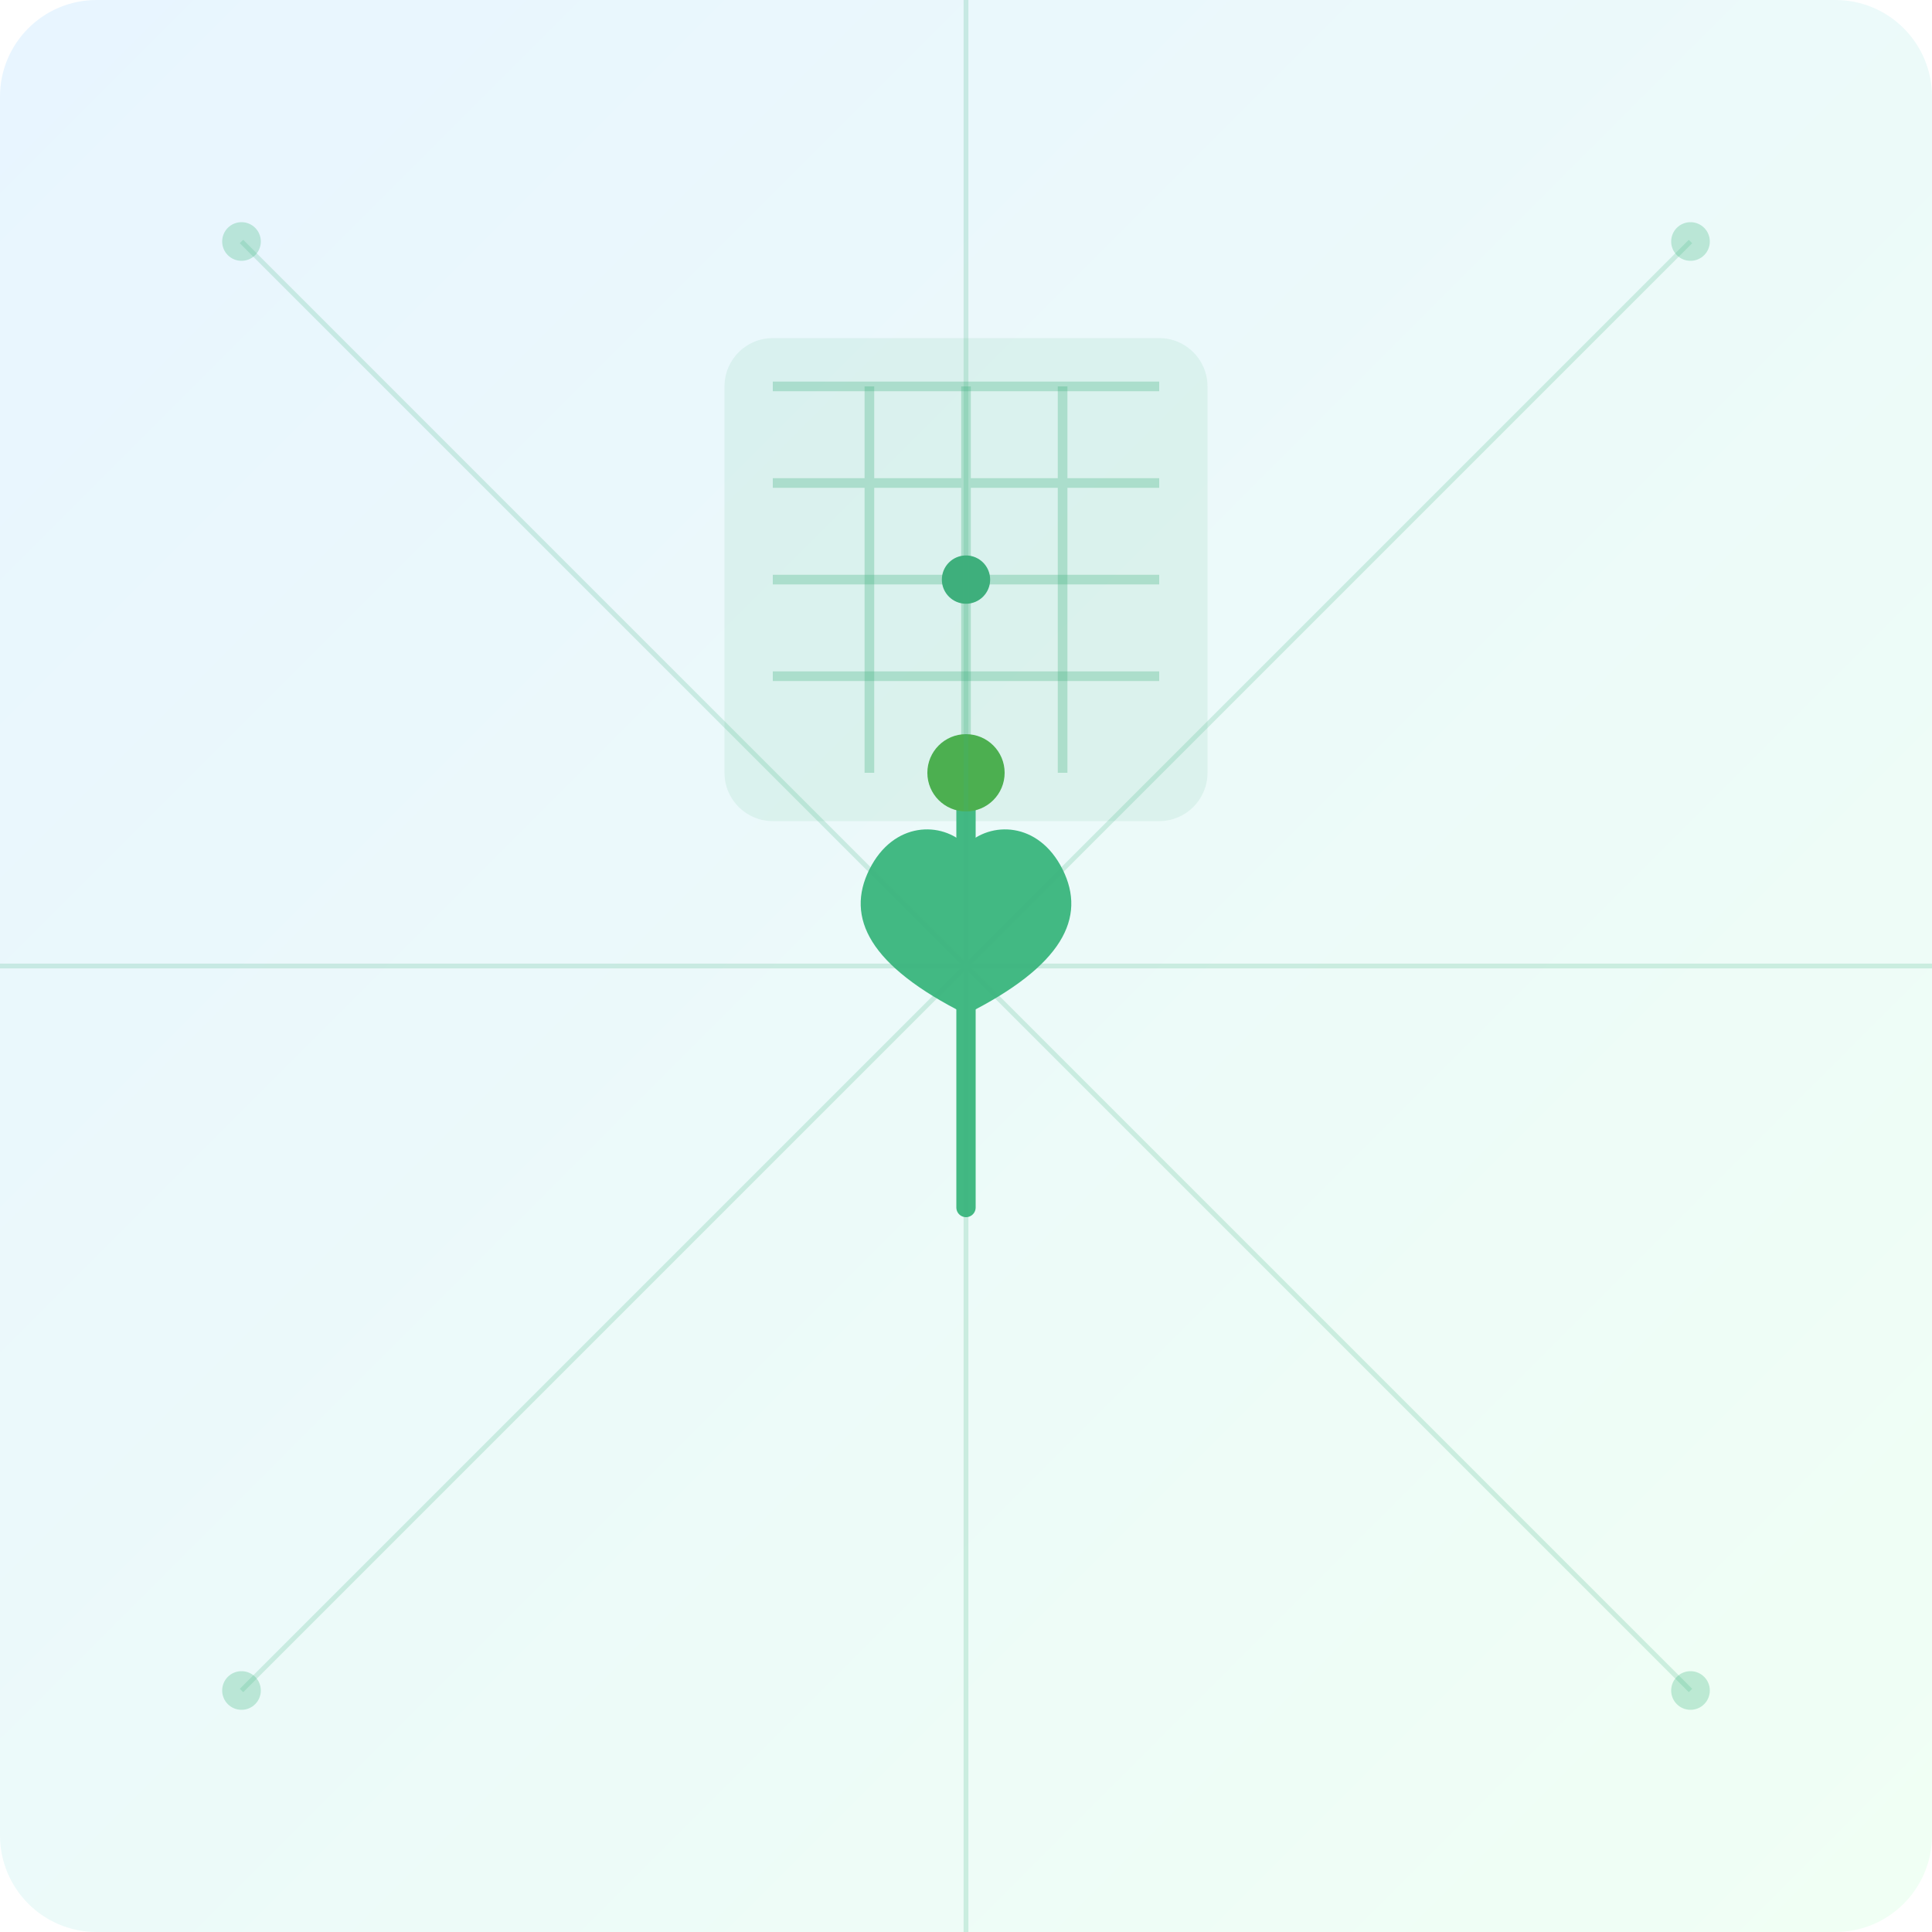
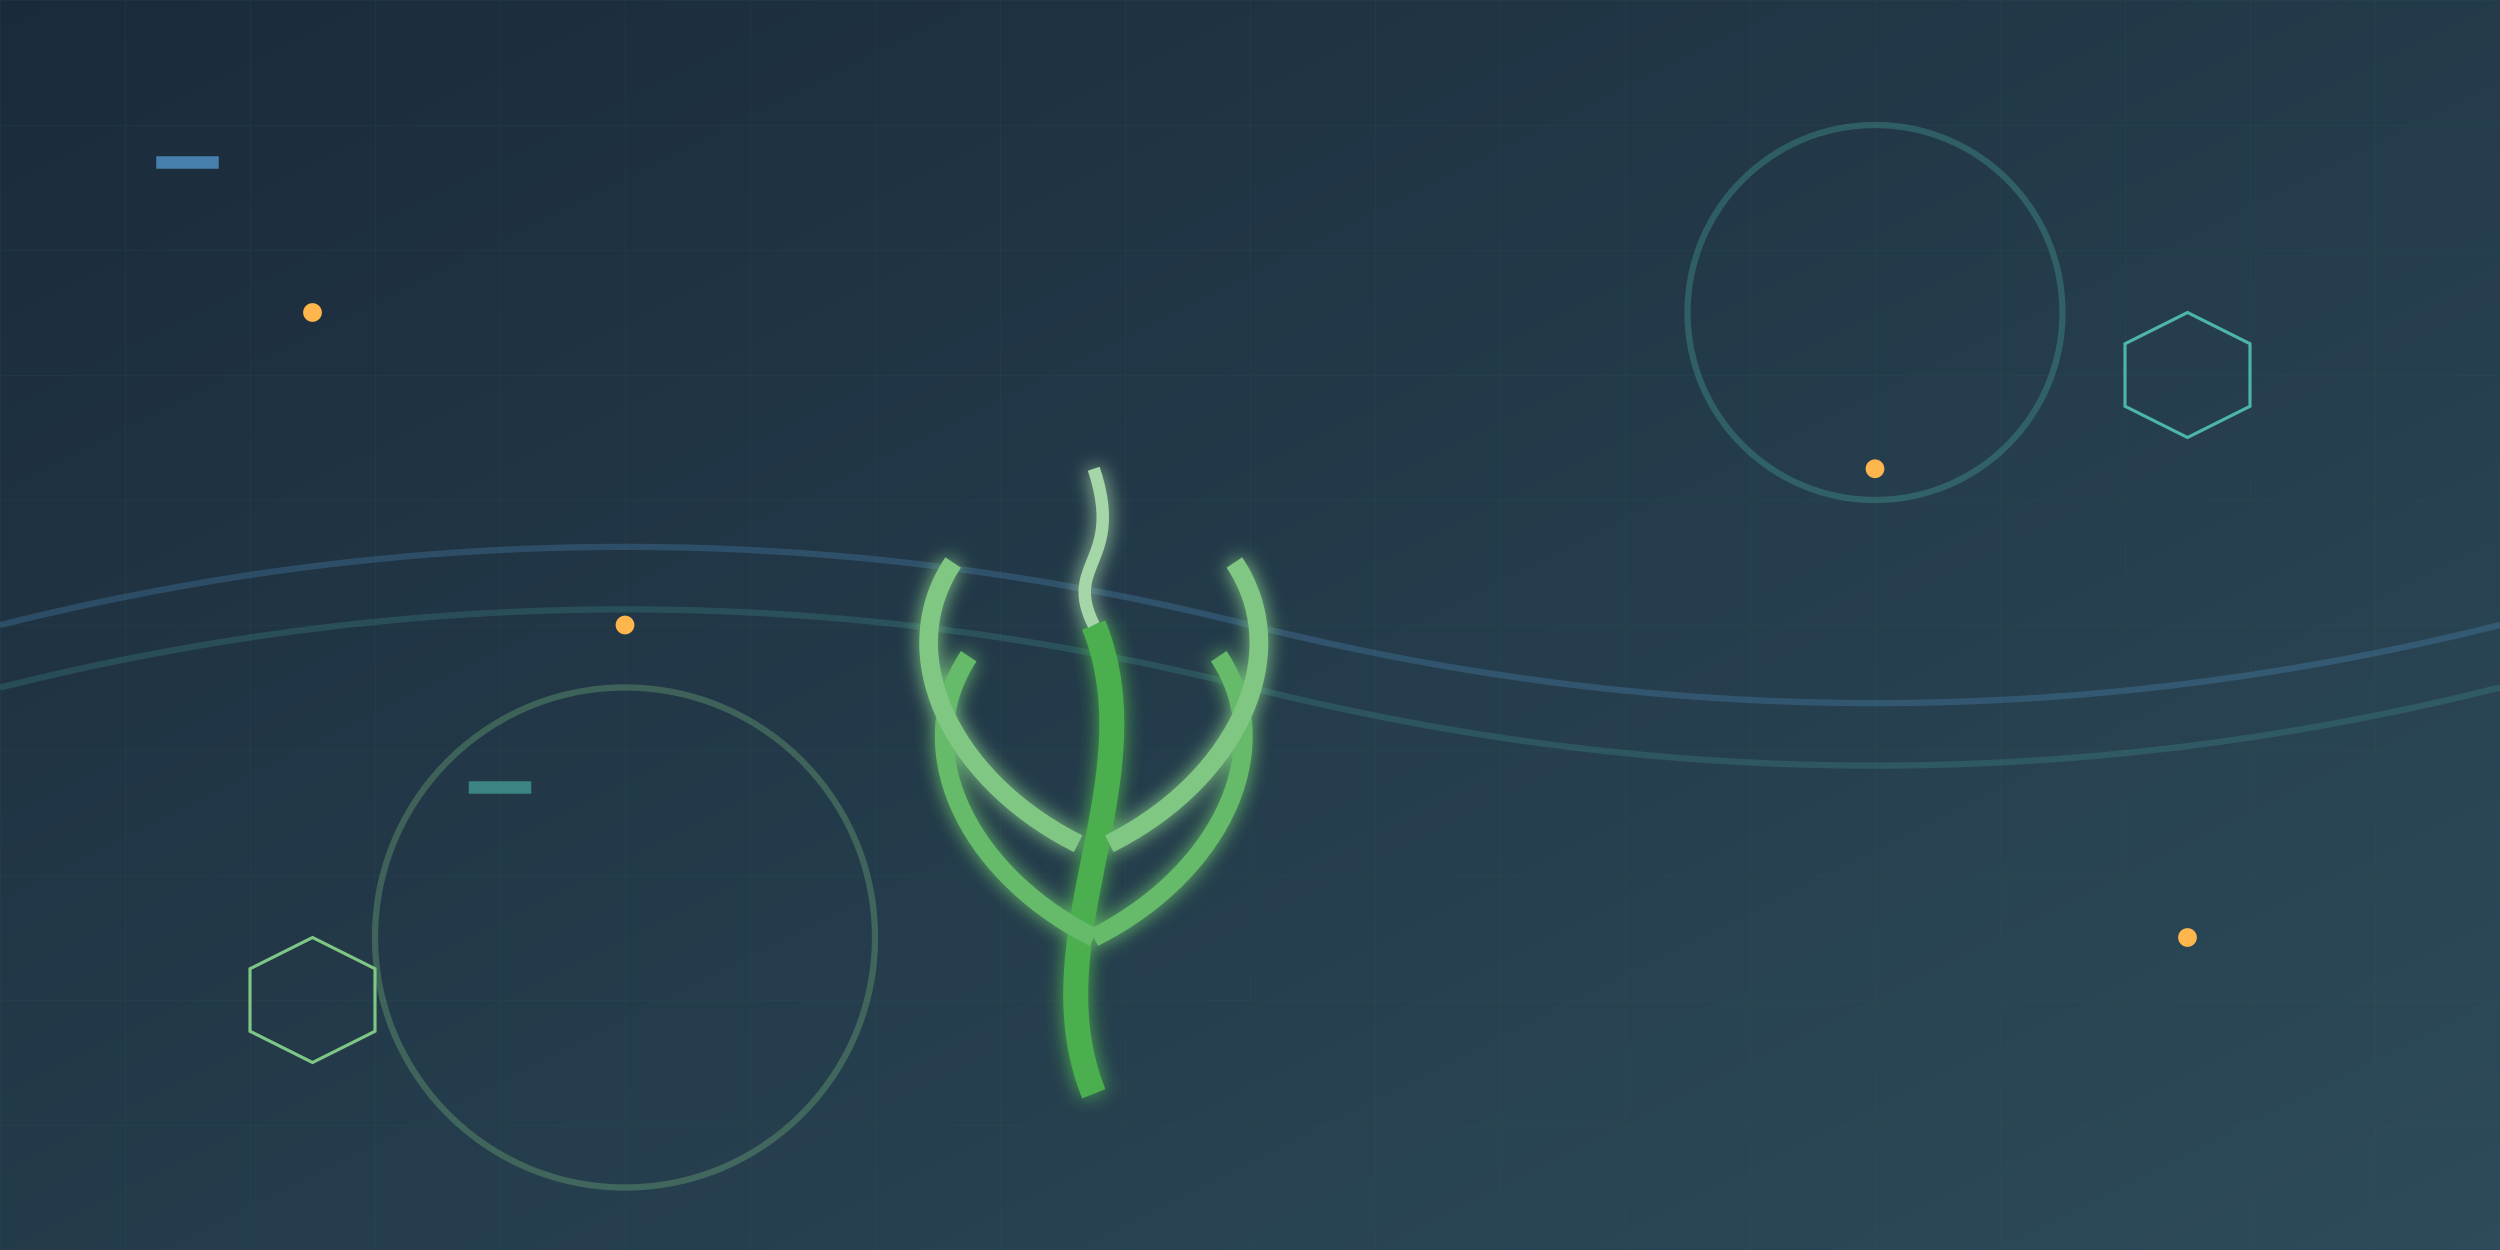
- <svg xmlns="http://www.w3.org/2000/svg" width="400" height="400" viewBox="0 0 400 400" fill="none">
+ <svg xmlns="http://www.w3.org/2000/svg" width="800" height="400" viewBox="0 0 800 400" fill="none">
  <defs>
-     <linearGradient id="bg-gradient" x1="0" y1="0" x2="400" y2="400" gradientUnits="userSpaceOnUse">
-       <stop offset="0%" stop-color="#e8f5ff" />
-       <stop offset="100%" stop-color="#f0fff4" />
+     <pattern id="grid" width="40" height="40" patternUnits="userSpaceOnUse">
+       <path d="M 40 0 L 0 0 0 40" fill="none" stroke="#2C5F4E" stroke-width="0.5" opacity="0.2" />
+     </pattern>
+     <linearGradient id="bgGradient" x1="0%" y1="0%" x2="100%" y2="100%">
+       <stop offset="0%" style="stop-color:#1a2a3a;stop-opacity:1" />
+       <stop offset="100%" style="stop-color:#2d4b5a;stop-opacity:1" />
    </linearGradient>
+     <filter id="glow">
+       <feGaussianBlur stdDeviation="3" result="coloredBlur" />
+       <feMerge>
+         <feMergeNode in="coloredBlur" />
+         <feMergeNode in="SourceGraphic" />
+       </feMerge>
+     </filter>
  </defs>
-   <rect width="400" height="400" fill="url(#bg-gradient)" rx="20" />
-   <g transform="translate(180, 100)">
-     <rect x="-30" y="-30" width="100" height="100" rx="10" fill="#3eaf7c" opacity="0.1" />
-     <path d="M-20 0h80M20 -20v80M0 -20v80M40 -20v80" stroke="#3eaf7c" stroke-width="2" opacity="0.3" />
-     <path d="M-20 20h80M-20 40h80M-20 -20h80" stroke="#3eaf7c" stroke-width="2" opacity="0.3" />
-     <circle cx="20" cy="20" r="5" fill="#3eaf7c" />
+   <rect width="800" height="400" fill="url(#bgGradient)" />
+   <rect width="800" height="400" fill="url(#grid)" />
+   <circle cx="600" cy="100" r="60" stroke="#4DB6AC" stroke-width="2" fill="none" opacity="0.3" />
+   <circle cx="200" cy="300" r="80" stroke="#81C784" stroke-width="2" fill="none" opacity="0.3" />
+   <path d="M0 200 Q 200 150, 400 200 T 800 200" stroke="#64B5F6" stroke-width="2" fill="none" opacity="0.2" />
+   <path d="M0 220 Q 200 170, 400 220 T 800 220" stroke="#4DB6AC" stroke-width="2" fill="none" opacity="0.2" />
+   <g transform="translate(350, 150)" filter="url(#glow)">
+     <path d="M0 200 C -20 150, 20 100, 0 50" stroke="#4CAF50" stroke-width="8" fill="none" />
+     <path d="M0 150 C -40 130, -60 90, -40 60" stroke="#66BB6A" stroke-width="6" fill="none" />
+     <path d="M-5 120 C -45 100, -65 60, -45 30" stroke="#81C784" stroke-width="6" fill="none" />
+     <path d="M0 150 C 40 130, 60 90, 40 60" stroke="#66BB6A" stroke-width="6" fill="none" />
+     <path d="M5 120 C 45 100, 65 60, 45 30" stroke="#81C784" stroke-width="6" fill="none" />
+     <path d="M0 50 C -10 30, 10 30, 0 0" stroke="#A5D6A7" stroke-width="4" fill="none" />
  </g>
-   <g transform="translate(200, 250)">
-     <path d="M0 0c0-30 0-60 0-90" stroke="#42b983" stroke-width="4" stroke-linecap="round">
-       <animate attributeName="d" dur="3s" values="M0 0c0-30 0-60 0-90;M0 0c-10-30 10-60 0-90;M0 0c0-30 0-60 0-90" repeatCount="indefinite" />
-     </path>
-     <g>
-       <path d="M0 -40c-20-10 -25-20 -20-30s15-10 20-5" fill="#42b983">
-         <animate attributeName="d" dur="3s" values="M0 -40c-20-10 -25-20 -20-30s15-10 20-5;M0 -40c-25-15 -30-25 -25-35s20-10 25-5;M0 -40c-20-10 -25-20 -20-30s15-10 20-5" repeatCount="indefinite" />
-       </path>
-       <path d="M0 -40c20-10 25-20 20-30s-15-10 -20-5" fill="#42b983">
-         <animate attributeName="d" dur="3s" values="M0 -40c20-10 25-20 20-30s-15-10 -20-5;M0 -40c25-15 30-25 25-35s-20-10 -25-5;M0 -40c20-10 25-20 20-30s-15-10 -20-5" repeatCount="indefinite" />
-       </path>
-     </g>
-     <circle cx="0" cy="-90" r="8" fill="#4CAF50">
-       <animate attributeName="r" dur="2s" values="8;10;8" repeatCount="indefinite" />
-     </circle>
+   <g opacity="0.6">
+     <rect x="50" y="50" width="20" height="4" fill="#64B5F6">
+       <animate attributeName="x" from="50" to="730" dur="3s" repeatCount="indefinite" />
+     </rect>
+     <rect x="150" y="250" width="20" height="4" fill="#4DB6AC">
+       <animate attributeName="x" from="150" to="830" dur="4s" repeatCount="indefinite" />
+     </rect>
  </g>
-   <g stroke="#3eaf7c" stroke-width="1" opacity="0.2">
-     <path d="M50 50l300 300" />
-     <path d="M350 50l-300 300" />
-     <path d="M200 0v400" />
-     <path d="M0 200h400" />
+   <g>
+     <circle cx="100" cy="100" r="3" fill="#FFB74D" />
+     <circle cx="700" cy="300" r="3" fill="#FFB74D" />
+     <circle cx="200" cy="200" r="3" fill="#FFB74D" />
+     <circle cx="600" cy="150" r="3" fill="#FFB74D" />
  </g>
-   <g fill="#42b983" opacity="0.3">
-     <circle cx="50" cy="50" r="4" />
-     <circle cx="350" cy="50" r="4" />
-     <circle cx="50" cy="350" r="4" />
-     <circle cx="350" cy="350" r="4" />
-   </g>
+   <path d="M700 100 L720 110 L720 130 L700 140 L680 130 L680 110 Z" stroke="#4DB6AC" fill="none" />
+   <path d="M100 300 L120 310 L120 330 L100 340 L80 330 L80 310 Z" stroke="#81C784" fill="none" />
</svg>
